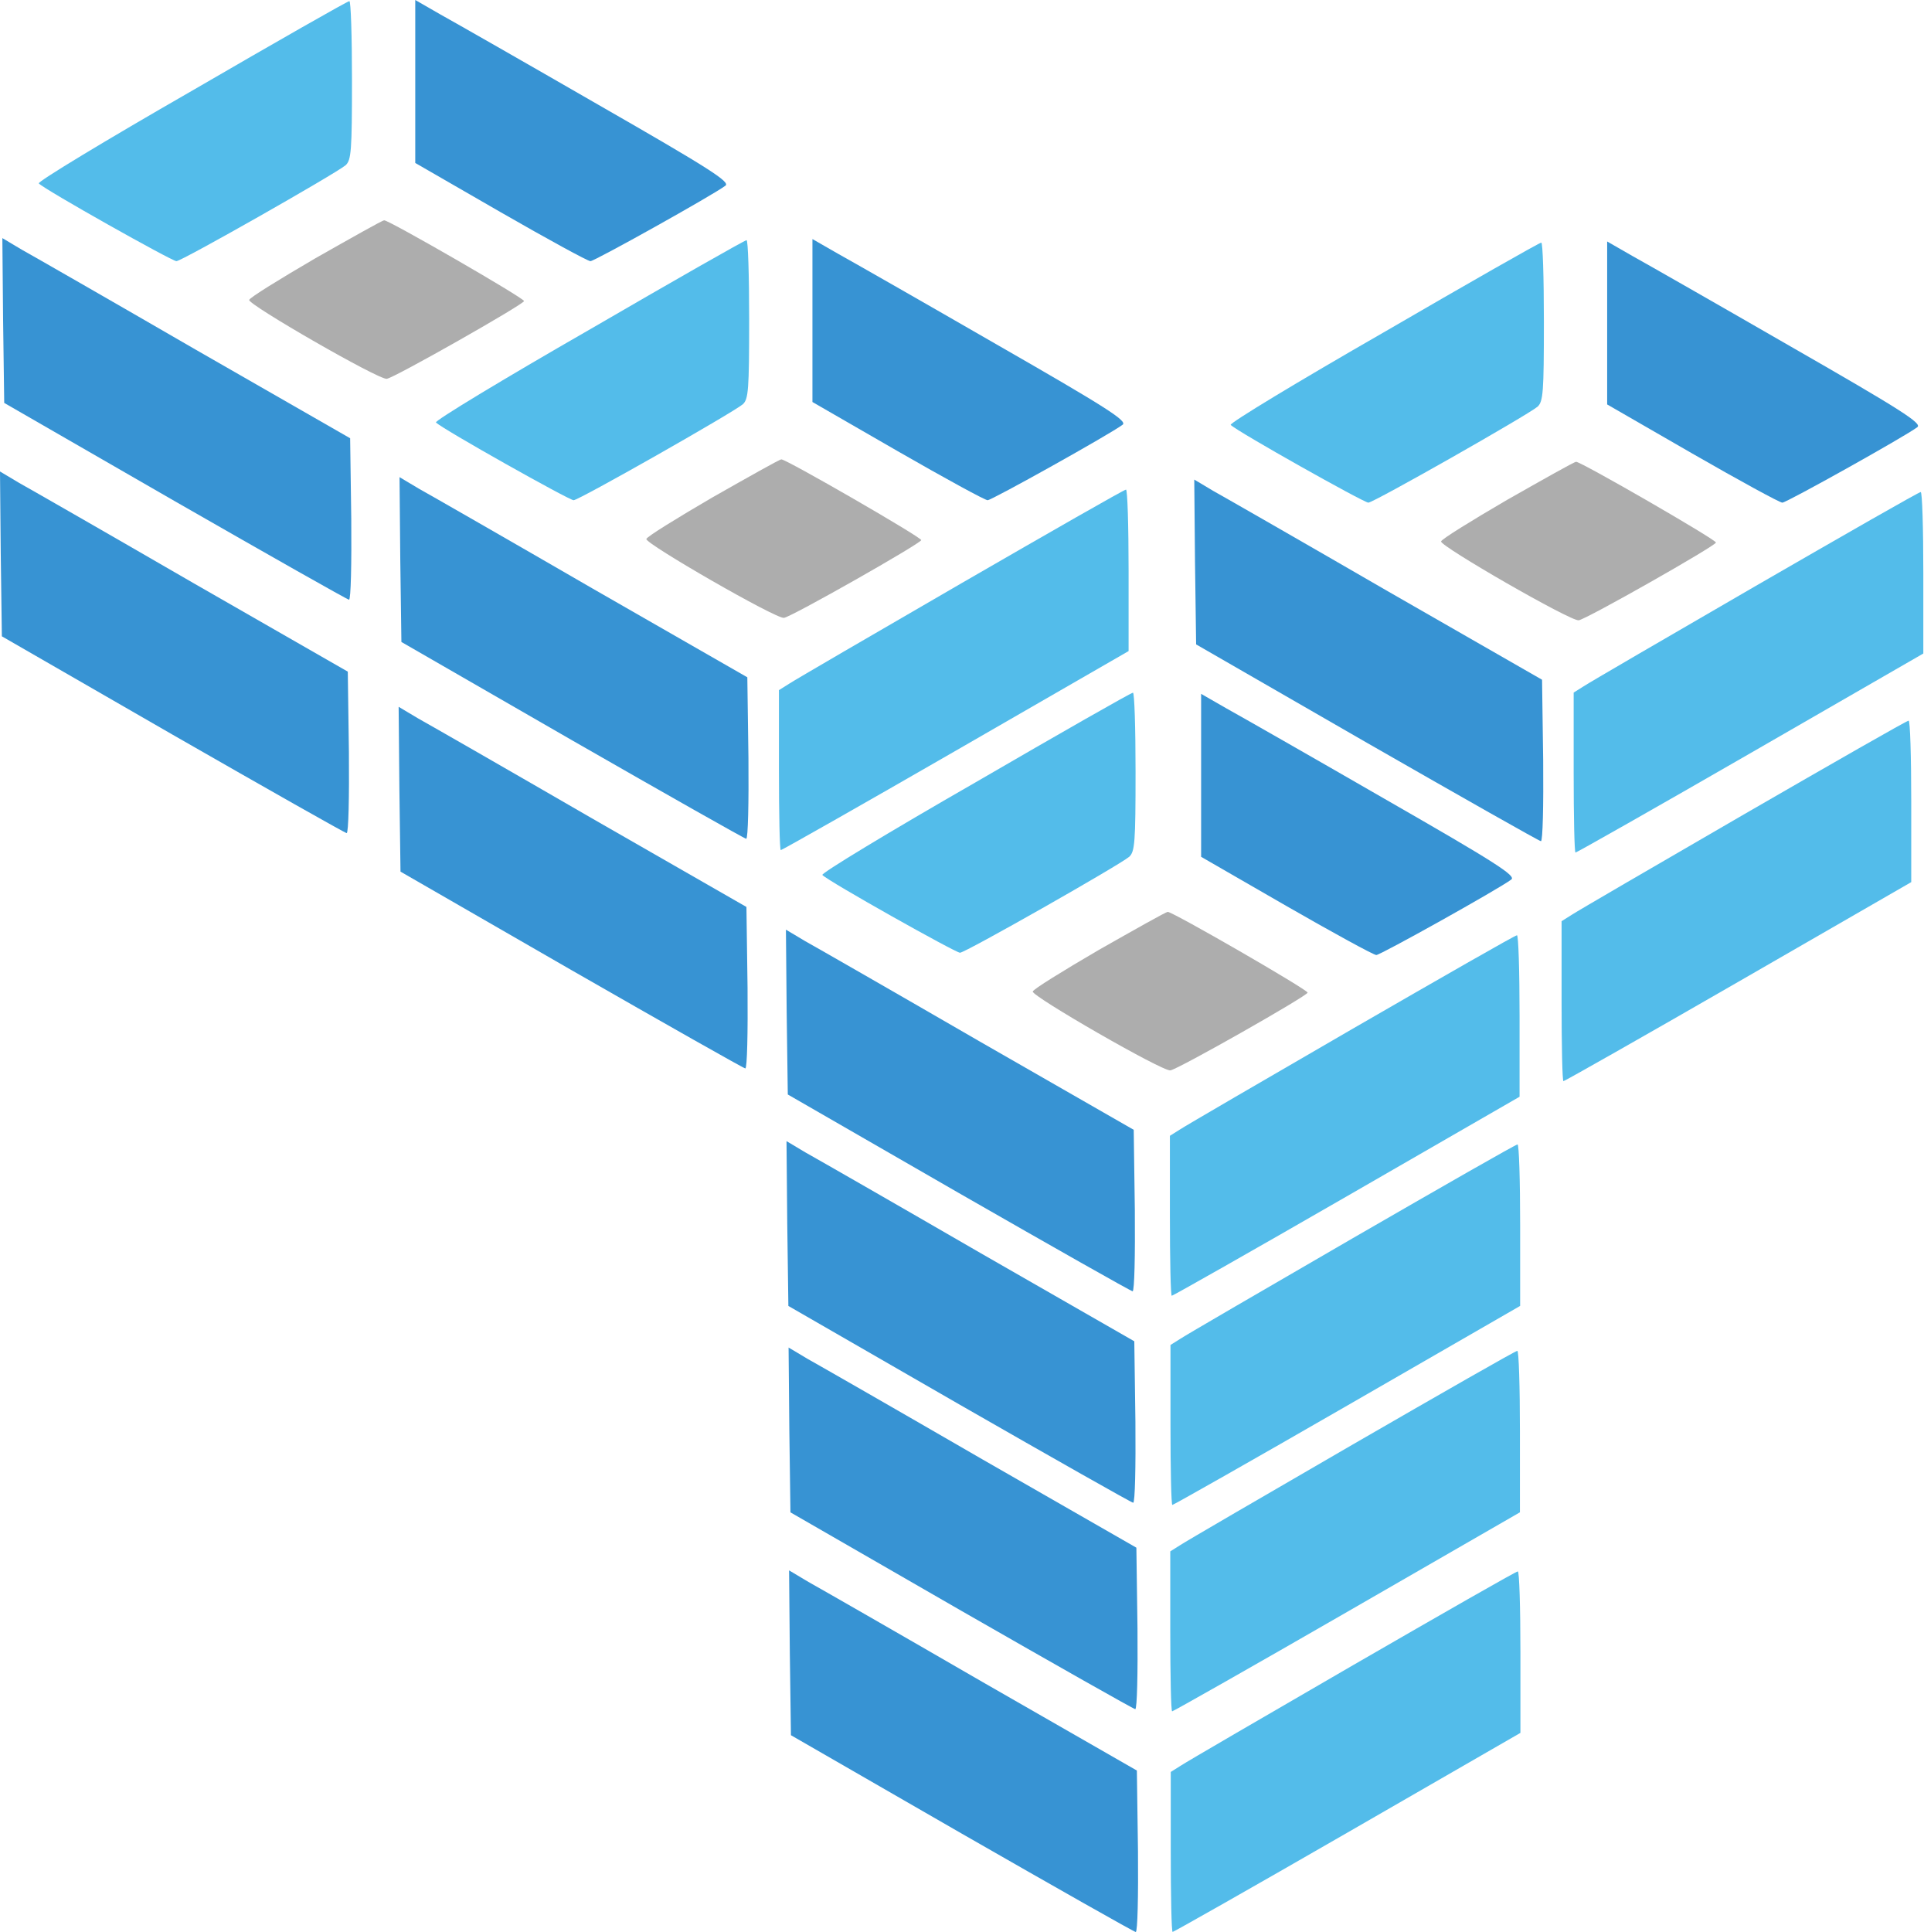
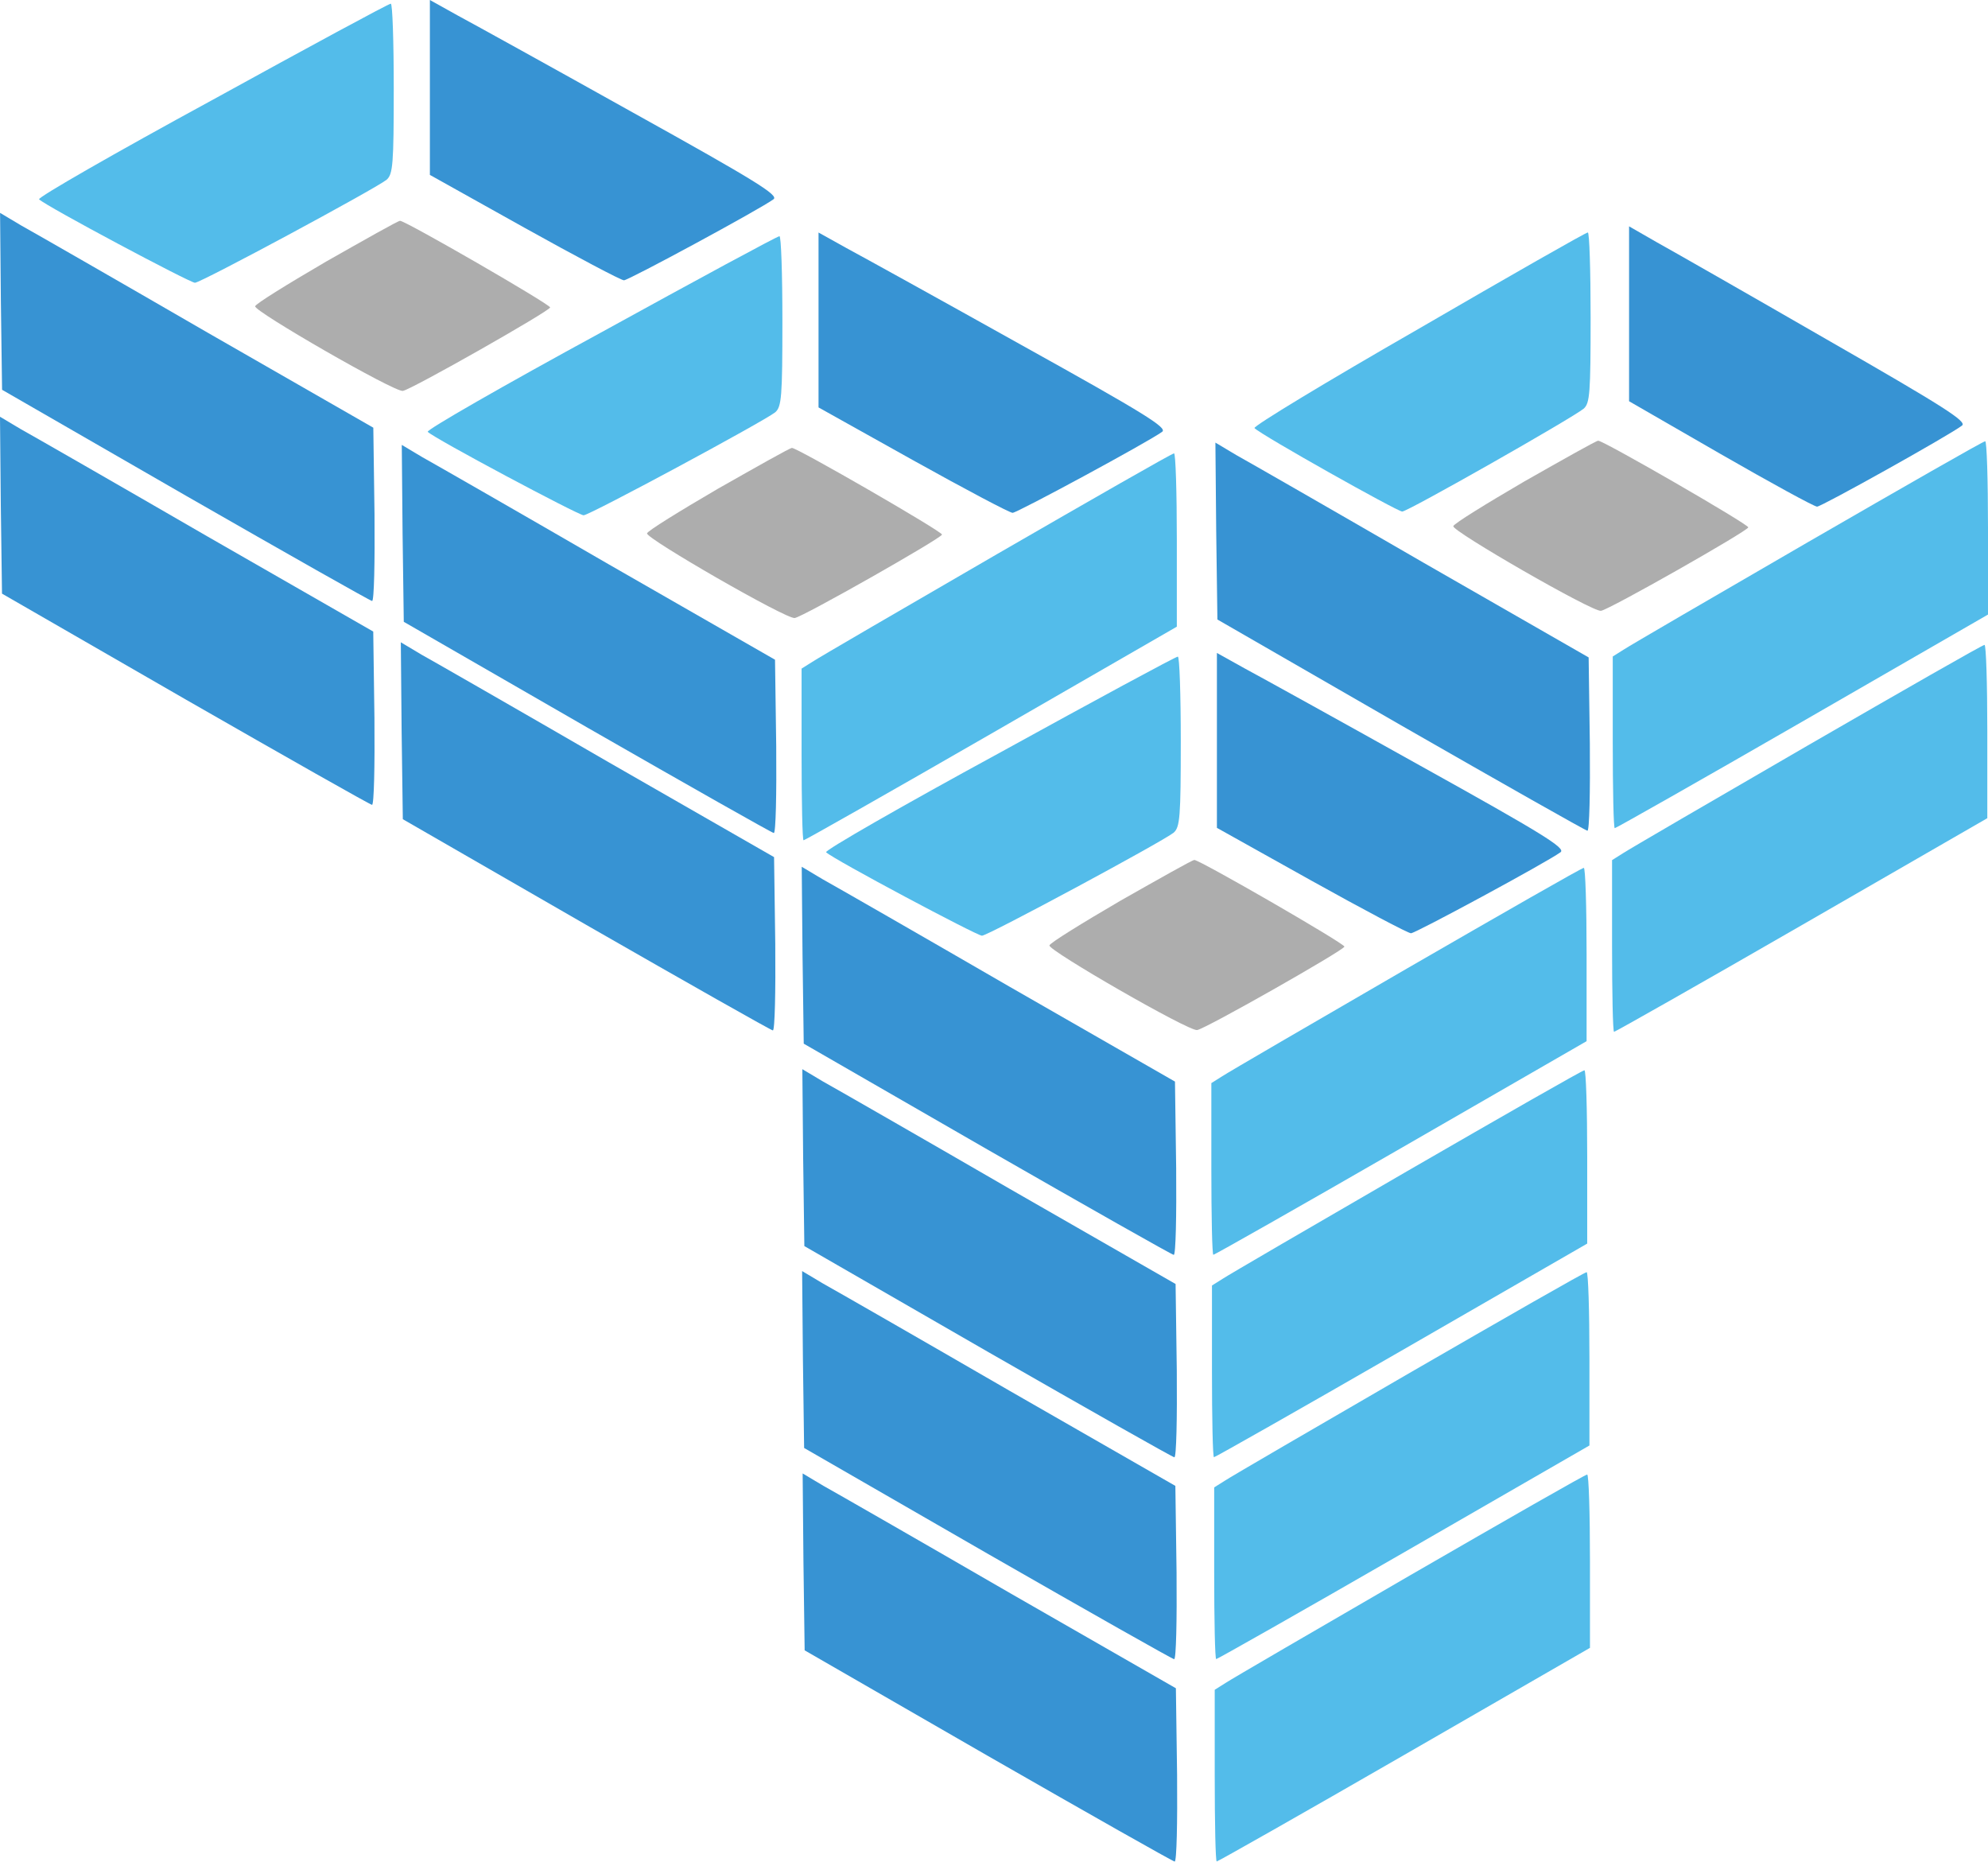
- <svg xmlns="http://www.w3.org/2000/svg" width="445.097mm" height="447.042mm" viewBox="0 0 445.097 447.042" version="1.1" id="svg1" xml:space="preserve">
+ <svg xmlns="http://www.w3.org/2000/svg" width="428.693mm" height="401.332mm" viewBox="0 0 428.693 401.332" version="1.1" id="svg1" xml:space="preserve">
  <defs id="defs1" />
-   <g id="layer1" transform="translate(266.9487,269.4679)">
+   <g id="layer1" transform="translate(253.1904,224.8161)">
    <g id="g1" transform="matrix(0.7195904,0,0,0.7195904,2.707494,-106.0853)">
-       <path d="m -21.309,78.375 c -11.48,6.7 -21.17,12.68 -21.29,13.4 -0.48,1.44 41.87,25.84 44.26,25.36 2.51,-0.36 44.02,-23.93 44.14,-25 0,-0.96 -43.54,-26.08 -44.98,-25.96 -0.6,0 -10.52,5.62 -22.13,12.2" class="st2" id="path3-8" />
-       <path d="m -120.728,304.476 0.36,26.44 55.03,31.7 c 30.26,17.35 55.38,31.58 55.86,31.58 0.6,0 0.84,-11.72 0.72,-25.96 l -0.36,-25.96 -49.64,-28.47 c -27.28,-15.79 -52.52,-30.26 -55.99,-32.18 l -6.22,-3.71 z" class="st1" id="path9" />
-       <path d="m 60.403,308.4 c -28.71,16.63 -53.59,31.1 -55.39,32.3 l -3.23,2.03 v 25.72 c 0,14.12 0.24,25.72 0.6,25.72 0.36,0 25.72,-14.36 56.22,-31.94 l 55.63,-32.06 v -25.96 c 0,-14.36 -0.36,-26.08 -0.84,-25.96 -0.6,0 -24.4,13.64 -52.99,30.15" class="st0" id="path14" />
-       <path d="m -120.887,232.815 0.36,26.44 55.03,31.7 c 30.26,17.35 55.38,31.58 55.86,31.58 0.6,0 0.84,-11.72 0.72,-25.96 l -0.36,-25.96 -49.64,-28.47 c -27.28,-15.79 -52.52,-30.26 -55.99,-32.18 l -6.22,-3.71 z" class="st1" id="path9-3" style="fill:#3793d3" />
-       <path d="m 60.244,237.474 c -28.71,16.63 -53.59,31.1 -55.39,32.3 l -3.23,2.03 v 25.72 c 0,14.12 0.24,25.72 0.6,25.72 0.36,0 25.72,-14.36 56.22,-31.94 l 55.63,-32.06 v -25.96 c 0,-14.36 -0.36,-26.08 -0.84,-25.96 -0.6,0 -24.4,13.64 -52.99,30.15" class="st0" id="path14-6" style="fill:#53bcea" />
-       <path d="m -61.21,24.638 c -27.51,15.79 -49.64,29.19 -49.05,29.67 1.91,2.03 42.83,25 44.26,25 1.67,0 50.96,-27.99 54.43,-30.86 1.79,-1.67 2.03,-4.55 2.03,-27.39 0,-14 -0.36,-25.48 -0.84,-25.36 -0.59,-0.01 -23.44,13.03 -50.83,28.94" class="st0" id="path4-7" style="fill:#53bcea" />
-       <path d="m 11.546,22.264 v 26.2 l 27.39,15.79 c 15.19,8.73 28.11,15.79 28.95,15.79 1.32,0 39.48,-21.29 43.42,-24.28 1.56,-1.2 -4.9,-5.38 -40.79,-25.96 -23.45,-13.52 -46.3,-26.56 -50.84,-29.07 L 11.546,-3.936 Z" class="st1" id="path5-3" style="fill:#3793d3" />
-       <path d="m -246.292,26.787 0.36,26.44 55.03,31.7 c 30.26,17.35 55.38,31.58 55.86,31.58 0.6,0 0.84,-11.72 0.72,-25.96 l -0.36,-25.96 -49.64,-28.47 c -27.28,-15.79 -52.52,-30.26 -55.99,-32.18 l -6.22,-3.71 z" class="st1" id="path9-6" style="fill:#3793d3" />
-       <path d="m -121.74,98.448 0.36,26.44 55.03,31.7 c 30.26,17.35 55.38,31.58 55.86,31.58 0.6,0 0.84,-11.72 0.72,-25.96 l -0.36,-25.96 -49.64,-28.47 c -27.28,-15.79 -52.52,-30.26 -55.99,-32.18 l -6.22,-3.71 z" class="st1" id="path9-9" style="fill:#3793d3" />
-       <path d="m 60.127,103.843 c -28.71,16.63 -53.59,31.1 -55.39,32.3 l -3.23,2.03 v 25.72 c 0,14.12 0.24,25.72 0.6,25.72 0.36,0 25.72,-14.36 56.22,-31.94 l 55.63,-32.06 V 99.653 c 0,-14.36 -0.36,-26.08 -0.84,-25.96 -0.6,0 -24.4,13.64 -52.99,30.15" class="st0" id="path14-0" style="fill:#53bcea" />
-       <path d="m -145.574,-67.134 c -11.48,6.7 -21.17,12.68 -21.29,13.4 -0.48,1.44 41.87,25.84 44.26,25.36 2.51,-0.36 44.02,-23.93 44.14,-25 0,-0.96 -43.54,-26.08 -44.98,-25.96 -0.6,0 -10.52,5.62 -22.13,12.2" class="st2" id="path3-8-5" style="fill:#adadad" />
-       <path d="m -185.475,-120.87 c -27.51,15.79 -49.64,29.19 -49.05,29.67 1.91,2.03 42.83,25 44.26,25 1.67,0 50.96,-27.99 54.43,-30.86 1.79,-1.67 2.03,-4.55 2.03,-27.39 0,-14 -0.36,-25.48 -0.84,-25.36 -0.59,-0.01 -23.44,13.03 -50.83,28.94" class="st0" id="path4-7-1" style="fill:#53bcea" />
-       <path d="m -113.455,-123.98 v 26.2 l 27.39,15.79 c 15.19,8.73 28.11,15.79 28.95,15.79 1.32,0 39.48,-21.29 43.42,-24.28 1.56,-1.2 -4.9,-5.38 -40.79,-25.96 -23.45,-13.52 -46.3,-26.56 -50.84,-29.07 l -8.13,-4.67 z" class="st1" id="path5-3-2" style="fill:#3793d3" />
-       <path d="m -246.005,-47.06 0.36,26.44 55.03,31.7 c 30.26,17.35 55.38,31.58 55.86,31.58 0.6,0 0.84,-11.72 0.72,-25.96 l -0.36,-25.96 -49.64,-28.47 c -27.28,-15.79 -52.52,-30.26 -55.99,-32.18 l -6.22,-3.71 z" class="st1" id="path9-9-4" style="fill:#3793d3" />
-       <path d="m -65.61,-39.46 c -28.71,16.63 -53.59,31.1 -55.39,32.3 l -3.23,2.03 V 20.59 c 0,14.12 0.24,25.72 0.6,25.72 0.36,0 25.72,-14.36 56.22,-31.94 l 55.63,-32.06 v -25.96 c 0,-14.36 -0.36,-26.08 -0.84,-25.96 -0.6,0 -24.4,13.64 -52.99,30.15" class="st0" id="path14-0-6" style="fill:#53bcea" />
-       <path d="m 186.091,34.833 c -28.71,16.63 -53.59,31.1 -55.39,32.3 l -3.23,2.03 v 25.72 c 0,14.12 0.24,25.72 0.6,25.72 0.36,0 25.72,-14.36 56.22,-31.94 l 55.63,-32.06 V 30.643 c 0,-14.36 -0.36,-26.08 -0.84,-25.96 -0.6,0 -24.4,13.64 -52.99,30.15" class="st0" id="path14-5-3" style="fill:#53bcea" />
-       <path d="m -374.496,-48.88 0.36,26.44 55.03,31.7 c 30.26,17.35 55.38,31.58 55.86,31.58 0.6,0 0.84,-11.72 0.72,-25.96 l -0.36,-25.96 -49.64,-28.47 c -27.28,-15.79 -52.52,-30.26 -55.99,-32.18 l -6.22,-3.71 z" class="st1" id="path9-6-3" style="fill:#3793d3" />
-       <path d="m -121.554,166.446 0.36,26.44 55.03,31.7 c 30.26,17.35 55.38,31.58 55.86,31.58 0.6,0 0.84,-11.72 0.72,-25.96 l -0.36,-25.96 -49.64,-28.47 c -27.28,-15.79 -52.52,-30.26 -55.99,-32.18 l -6.22,-3.71 z" class="st1" id="path9-2" style="fill:#3793d3" />
-       <path d="m 60.313,171.105 c -28.71,16.63 -53.59,31.1 -55.39,32.3 l -3.23,2.03 v 25.72 c 0,14.12 0.24,25.72 0.6,25.72 0.36,0 25.72,-14.36 56.22,-31.94 l 55.63,-32.06 v -25.96 c 0,-14.36 -0.36,-26.08 -0.84,-25.96 -0.6,0 -24.4,13.64 -52.99,30.15" class="st0" id="path14-4" style="fill:#53bcea" />
-       <path d="m -273.308,-144.003 c -11.48,6.7 -21.17,12.68 -21.29,13.4 -0.48,1.44 41.87,25.84 44.26,25.36 2.51,-0.36 44.02,-23.93 44.14,-25 0,-0.96 -43.54,-26.08 -44.98,-25.96 -0.6,0 -10.52,5.62 -22.13,12.2" class="st2" id="path3-8-9" style="fill:#adadad" />
-       <path d="m -313.209,-197.739 c -27.51,15.79 -49.64,29.19 -49.05,29.67 1.91,2.03 42.83,25 44.26,25 1.67,0 50.96,-27.99 54.43,-30.86 1.79,-1.67 2.03,-4.55 2.03,-27.39 0,-14 -0.36,-25.48 -0.84,-25.36 -0.59,-0.01 -23.44,13.03 -50.83,28.94" class="st0" id="path4-7-15" style="fill:#53bcea" />
-       <path d="m -241.189,-200.849 v 26.2 l 27.39,15.79 c 15.19,8.73 28.11,15.79 28.95,15.79 1.32,0 39.48,-21.29 43.42,-24.28 1.56,-1.2 -4.9,-5.38 -40.79,-25.96 -23.45,-13.52 -46.3,-26.56 -50.84,-29.07 l -8.13,-4.67 z" class="st1" id="path5-3-9" style="fill:#3793d3" />
-       <path d="m -373.739,-123.929 0.36,26.44 55.03,31.7 c 30.26,17.35 55.38,31.58 55.86,31.58 0.6,0 0.84,-11.72 0.72,-25.96 l -0.36,-25.96 -49.64,-28.47 c -27.28,-15.79 -52.52,-30.26 -55.99,-32.18 l -6.22,-3.71 z" class="st1" id="path9-9-8" style="fill:#3793d3" />
-       <path d="m 110.011,-66.352 c -11.48,6.7 -21.17,12.68 -21.29,13.4 -0.48,1.44 41.87,25.84 44.26,25.36 2.51,-0.36 44.02,-23.93 44.14,-25 0,-0.96 -43.54,-26.08 -44.98,-25.96 -0.6,0 -10.52,5.62 -22.13,12.2" class="st2" id="path3-8-3" style="fill:#adadad" />
-       <path d="m 70.11,-120.089 c -27.51,15.79 -49.64,29.19 -49.05,29.67 1.91,2.03 42.83,25 44.26,25 1.67,0 50.96,-27.99 54.43,-30.86 1.79,-1.67 2.03,-4.55 2.03,-27.39 0,-14 -0.36,-25.48 -0.84,-25.36 -0.59,-0.01 -23.44,13.03 -50.83,28.94" class="st0" id="path4-7-8" style="fill:#53bcea" />
-       <path d="m 142.13,-123.199 v 26.2 l 27.39,15.79 c 15.19,8.73 28.11,15.79 28.95,15.79 1.32,0 39.48,-21.29 43.42,-24.28 1.56,-1.2 -4.9,-5.38 -40.79,-25.96 -23.45,-13.52 -46.3,-26.56 -50.84,-29.07 l -8.13,-4.67 z" class="st1" id="path5-3-6" style="fill:#3793d3" />
-       <path d="m 9.58,-46.279 0.36,26.44 55.03,31.7 c 30.26,17.35 55.38,31.58 55.86,31.58 0.6,0 0.84,-11.72 0.72,-25.96 l -0.36,-25.96 -49.64,-28.47 c -27.28,-15.79 -52.52,-30.26 -55.99,-32.18 l -6.22,-3.71 z" class="st1" id="path9-9-1" style="fill:#3793d3" />
-       <path d="m 189.976,-38.678 c -28.71,16.63 -53.59,31.1 -55.39,32.3 l -3.23,2.03 V 21.372 c 0,14.12 0.24,25.72 0.6,25.72 0.36,0 25.72,-14.36 56.22,-31.94 l 55.63,-32.06 v -25.96 c 0,-14.36 -0.36,-26.08 -0.84,-25.96 -0.6,0 -24.4,13.64 -52.99,30.15" class="st0" id="path14-0-9" style="fill:#53bcea" />
+       <path d="m -19.838,104.848 c -11.48,6.7 -21.17,12.68 -21.29,13.4 -0.48,1.44 41.87,25.84 44.26,25.36 2.51,-0.36 44.02,-23.93 44.14,-25 0,-0.96 -43.54,-26.08 -44.98,-25.96 -0.6,0 -10.52,5.62 -22.13,12.2" class="st2" id="path3-8" />
+       <path d="m -114.846,303.005 0.36,26.44 55.03,31.7 c 30.26,17.35 55.38,31.58 55.86,31.58 0.6,0 0.84,-11.72 0.72,-25.96 l -0.36,-25.96 -49.64,-28.47 c -27.28,-15.79 -52.52,-30.26 -55.99,-32.18 l -6.22,-3.71 z" class="st1" id="path9" />
+       <path d="m 67.021,306.929 c -28.71,16.63 -53.59,31.1 -55.39,32.3 l -3.23,2.03 v 25.72 c 0,14.12 0.24,25.72 0.6,25.72 0.36,0 25.72,-14.36 56.22,-31.94 l 55.63,-32.06 v -25.96 c 0,-14.36 -0.36,-26.08 -0.84,-25.96 -0.6,0 -24.4,13.64 -52.99,30.15" class="st0" id="path14" />
+       <path d="m -115.004,242.375 0.36,26.44 55.03,31.7 c 30.26,17.35 55.38,31.58 55.86,31.58 0.6,0 0.84,-11.72 0.72,-25.96 l -0.36,-25.96 -49.64,-28.47 c -27.28,-15.79 -52.52,-30.26 -55.99,-32.18 l -6.22,-3.71 z" class="st1" id="path9-3" style="fill:#3793d3" />
+       <path d="m 66.862,246.299 c -28.71,16.63 -53.59,31.1 -55.39,32.3 l -3.23,2.03 v 25.72 c 0,14.12 0.24,25.72 0.6,25.72 0.36,0 25.72,-14.36 56.22,-31.94 l 55.63,-32.06 v -25.96 c 0,-14.36 -0.36,-26.08 -0.84,-25.96 -0.6,0 -24.4,13.64 -52.99,30.15" class="st0" id="path14-6" style="fill:#53bcea" />
+       <path d="m -56.294,60.671 c -29.029,15.79 -52.381,29.19 -51.759,29.67 2.015,2.03 45.195,25 46.704,25 1.762,0 53.774,-27.99 57.436,-30.86 1.889,-1.67 2.142,-4.55 2.142,-27.39 0,-14 -0.38,-25.48 -0.886,-25.36 -0.623,-0.01 -24.734,13.03 -53.637,28.94" class="st0" id="path4-7" style="fill:#53bcea;stroke-width:1.027" />
+       <path d="m 9.056,56.826 v 26.2 L 37.33,98.816 c 15.68,8.73 29.017,15.79 29.884,15.79 1.363,0 40.753,-21.29 44.821,-24.28 1.61,-1.2 -5.058,-5.38 -42.106,-25.96 C 45.722,50.846 22.135,37.806 17.449,35.296 L 9.056,30.626 Z" class="st1" id="path5-3" style="fill:#3793d3;stroke-width:1.016" />
+       <path d="m -175.677,-65.288 c -29.029,15.79 -52.381,29.19 -51.759,29.67 2.015,2.03 45.195,25 46.704,25 1.762,0 53.774,-27.99 57.436,-30.86 1.889,-1.67 2.142,-4.55 2.142,-27.39 0,-14 -0.38,-25.48 -0.886,-25.36 -0.623,-0.01 -24.734,13.03 -53.637,28.94" class="st0" id="path4-7-5" style="fill:#53bcea;stroke-width:1.027" />
+       <path d="m -110.326,-69.133 v 26.2 l 28.273,15.79 c 15.68,8.73 29.017,15.79 29.884,15.79 1.363,0 40.753,-21.29 44.821,-24.28 1.61,-1.2 -5.058,-5.38 -42.106,-25.96 -24.206,-13.52 -47.793,-26.56 -52.48,-29.07 l -8.392,-4.67 z" class="st1" id="path5-3-69" style="fill:#3793d3;stroke-width:1.016" />
+       <path d="m -292.144,-134.952 c -29.029,15.79 -52.381,29.19 -51.759,29.67 2.015,2.03 45.195,25 46.704,25 1.762,0 53.774,-27.99 57.436,-30.86 1.889,-1.67 2.142,-4.55 2.142,-27.39 0,-14 -0.38,-25.48 -0.886,-25.36 -0.623,-0.01 -24.734,13.03 -53.637,28.94" class="st0" id="path4-7-5-2" style="fill:#53bcea;stroke-width:1.027" />
+       <path d="m -226.793,-138.798 v 26.2 l 28.273,15.79 c 15.68,8.73 29.017,15.79 29.884,15.79 1.363,0 40.753,-21.29 44.821,-24.28 1.61,-1.2 -5.058,-5.38 -42.106,-25.96 -24.206,-13.52 -47.793,-26.56 -52.48,-29.07 l -8.392,-4.67 z" class="st1" id="path5-3-69-4" style="fill:#3793d3;stroke-width:1.016" />
+       <path d="m -235.261,53.996 0.36,26.44 55.03,31.7 c 30.26,17.35 55.38,31.58 55.86,31.58 0.6,0 0.84,-11.72 0.72,-25.96 l -0.36,-25.96 -49.64,-28.47 c -27.28,-15.79 -52.52,-30.26 -55.99,-32.18 l -6.22,-3.71 z" class="st1" id="path9-6" style="fill:#3793d3" />
+       <path d="m -115.121,121.245 0.36,26.44 55.03,31.7 c 30.26,17.35 55.38,31.58 55.86,31.58 0.6,0 0.84,-11.72 0.72,-25.96 l -0.36,-25.96 -49.64,-28.47 c -27.28,-15.79 -52.52,-30.26 -55.99,-32.18 l -6.22,-3.71 z" class="st1" id="path9-9" style="fill:#3793d3" />
+       <path d="m 66.01,125.169 c -28.71,16.63 -53.59,31.1 -55.39,32.3 l -3.23,2.03 v 25.72 c 0,14.12 0.24,25.72 0.6,25.72 0.36,0 25.72,-14.36 56.22,-31.94 l 55.63,-32.06 v -25.96 c 0,-14.36 -0.36,-26.08 -0.84,-25.96 -0.6,0 -24.4,13.64 -52.99,30.15" class="st0" id="path14-0" style="fill:#53bcea" />
+       <path d="m -140.427,-18.599 c -11.48,6.7 -21.17,12.68 -21.29,13.4 -0.48,1.44 41.87,25.84 44.26,25.36 2.51,-0.36 44.02,-23.93 44.14,-25 0,-0.96 -43.54,-26.08 -44.98,-25.96 -0.6,0 -10.52,5.62 -22.13,12.2" class="st2" id="path3-8-5" style="fill:#adadad" />
+       <path d="m -234.975,-5.144 0.36,26.44 55.03,31.7 c 30.26,17.35 55.38,31.58 55.86,31.58 0.6,0 0.84,-11.72 0.72,-25.96 l -0.36,-25.96 -49.64,-28.47 c -27.28,-15.79 -52.52,-30.26 -55.99,-32.18 l -6.22,-3.71 z" class="st1" id="path9-9-4" style="fill:#3793d3" />
+       <path d="M -56.785,0.986 C -85.495,17.616 -110.375,32.086 -112.175,33.286 l -3.23,2.03 v 25.72 c 0,14.12 0.24,25.72 0.6,25.72 0.36,0 25.72,-14.36 56.22,-31.94 l 55.63,-32.06 V -3.204 c 0,-14.36 -0.36,-26.08 -0.84,-25.96 -0.6,0 -24.4,13.64 -52.99,30.15" class="st0" id="path14-0-6" style="fill:#53bcea" />
+       <path d="m 186.091,58.365 c -28.71,16.63 -53.59,31.1 -55.39,32.3 l -3.23,2.03 v 25.72 c 0,14.12 0.24,25.72 0.6,25.72 0.36,0 25.72,-14.36 56.22,-31.94 l 55.63,-32.06 V 54.175 c 0,-14.36 -0.36,-26.08 -0.84,-25.96 -0.6,0 -24.4,13.64 -52.99,30.15" class="st0" id="path14-5-3" style="fill:#53bcea" />
+       <path d="m -355.376,-13.583 0.36,26.44 55.03,31.7 c 30.26,17.35 55.38,31.58 55.86,31.58 0.6,0 0.84,-11.72 0.72,-25.96 l -0.36,-25.96 -49.64,-28.47 c -27.28,-15.79 -52.52,-30.26 -55.99,-32.18 l -6.22,-3.71 z" class="st1" id="path9-6-3" style="fill:#3793d3" />
+       <path d="m -114.936,181.889 0.36,26.44 55.03,31.7 c 30.26,17.35 55.38,31.58 55.86,31.58 0.6,0 0.84,-11.72 0.72,-25.96 l -0.36,-25.96 -49.64,-28.47 c -27.28,-15.79 -52.52,-30.26 -55.99,-32.18 l -6.22,-3.71 z" class="st1" id="path9-2" style="fill:#3793d3" />
+       <path d="m 66.195,185.813 c -28.71,16.63 -53.59,31.1 -55.39,32.3 l -3.23,2.03 v 25.72 c 0,14.12 0.24,25.72 0.6,25.72 0.36,0 25.72,-14.36 56.22,-31.94 l 55.63,-32.06 v -25.96 c 0,-14.36 -0.36,-26.08 -0.84,-25.96 -0.6,0 -24.4,13.64 -52.99,30.15" class="st0" id="path14-4" style="fill:#53bcea" />
+       <path d="m -257.865,-86.644 c -11.48,6.7 -21.17,12.68 -21.29,13.4 -0.48,1.44 41.87,25.84 44.26,25.36 2.51,-0.36 44.02,-23.93 44.14,-25 0,-0.96 -43.54,-26.08 -44.98,-25.96 -0.6,0 -10.52,5.62 -22.13,12.2" class="st2" id="path3-8-9" style="fill:#adadad" />
+       <path d="m -355.355,-74.66 0.36,26.44 55.03,31.7 c 30.26,17.35 55.38,31.58 55.86,31.58 0.6,0 0.84,-11.72 0.72,-25.96 l -0.36,-25.96 -49.64,-28.47 c -27.28,-15.79 -52.52,-30.26 -55.99,-32.18 l -6.22,-3.71 z" class="st1" id="path9-9-8" style="fill:#3793d3" />
+       <path d="m 101.187,-20.759 c -11.48,6.7 -21.17,12.68 -21.29,13.4 -0.48,1.44 41.87,25.84 44.26,25.36 2.51,-0.36 44.02,-23.93 44.14,-25 0,-0.96 -43.54,-26.08 -44.98,-25.96 -0.6,0 -10.52,5.62 -22.13,12.2" class="st2" id="path3-8-3" style="fill:#adadad" />
+       <path d="m 69.375,-66.407 c -27.51,15.79 -49.64,29.19 -49.05,29.67 1.91,2.03 42.83,25 44.26,25 1.67,0 50.96,-27.99 54.43,-30.86 1.79,-1.67 2.03,-4.55 2.03,-27.39 0,-14 -0.36,-25.48 -0.84,-25.36 -0.59,-0.01 -23.44,13.03 -50.83,28.94" class="st0" id="path4-7-8" style="fill:#53bcea" />
+       <path d="m 132.57,-70.987 v 26.2 l 27.39,15.79 c 15.19,8.73 28.11,15.79 28.95,15.79 1.32,0 39.48,-21.29 43.42,-24.28 1.56,-1.2 -4.9,-5.38 -40.79,-25.96 -23.45,-13.52 -46.3,-26.56 -50.84,-29.07 l -8.13,-4.67 z" class="st1" id="path5-3-6" style="fill:#3793d3" />
+       <path d="m 8.845,-5.833 0.36,26.44 55.03,31.7 c 30.26,17.35 55.38,31.58 55.86,31.58 0.6,0 0.84,-11.72 0.72,-25.96 l -0.36,-25.96 L 70.815,3.497 c -27.28,-15.79 -52.52,-30.26 -55.99,-32.18 l -6.22,-3.71 z" class="st1" id="path9-9-1" style="fill:#3793d3" />
+       <path d="m 186.299,-2.645 c -28.71,16.63 -53.59,31.1 -55.39,32.3 l -3.23,2.03 v 25.72 c 0,14.12 0.24,25.72 0.6,25.72 0.36,0 25.72,-14.36 56.22,-31.94 l 55.63,-32.06 V -6.835 c 0,-14.36 -0.36,-26.08 -0.84,-25.96 -0.6,0 -24.4,13.64 -52.99,30.15" class="st0" id="path14-0-9" style="fill:#53bcea" />
    </g>
  </g>
  <style id="style1">.st0{fill:#53bcea}.st1{fill:#3793d3}.st2{fill:#adadad}</style>
</svg>
